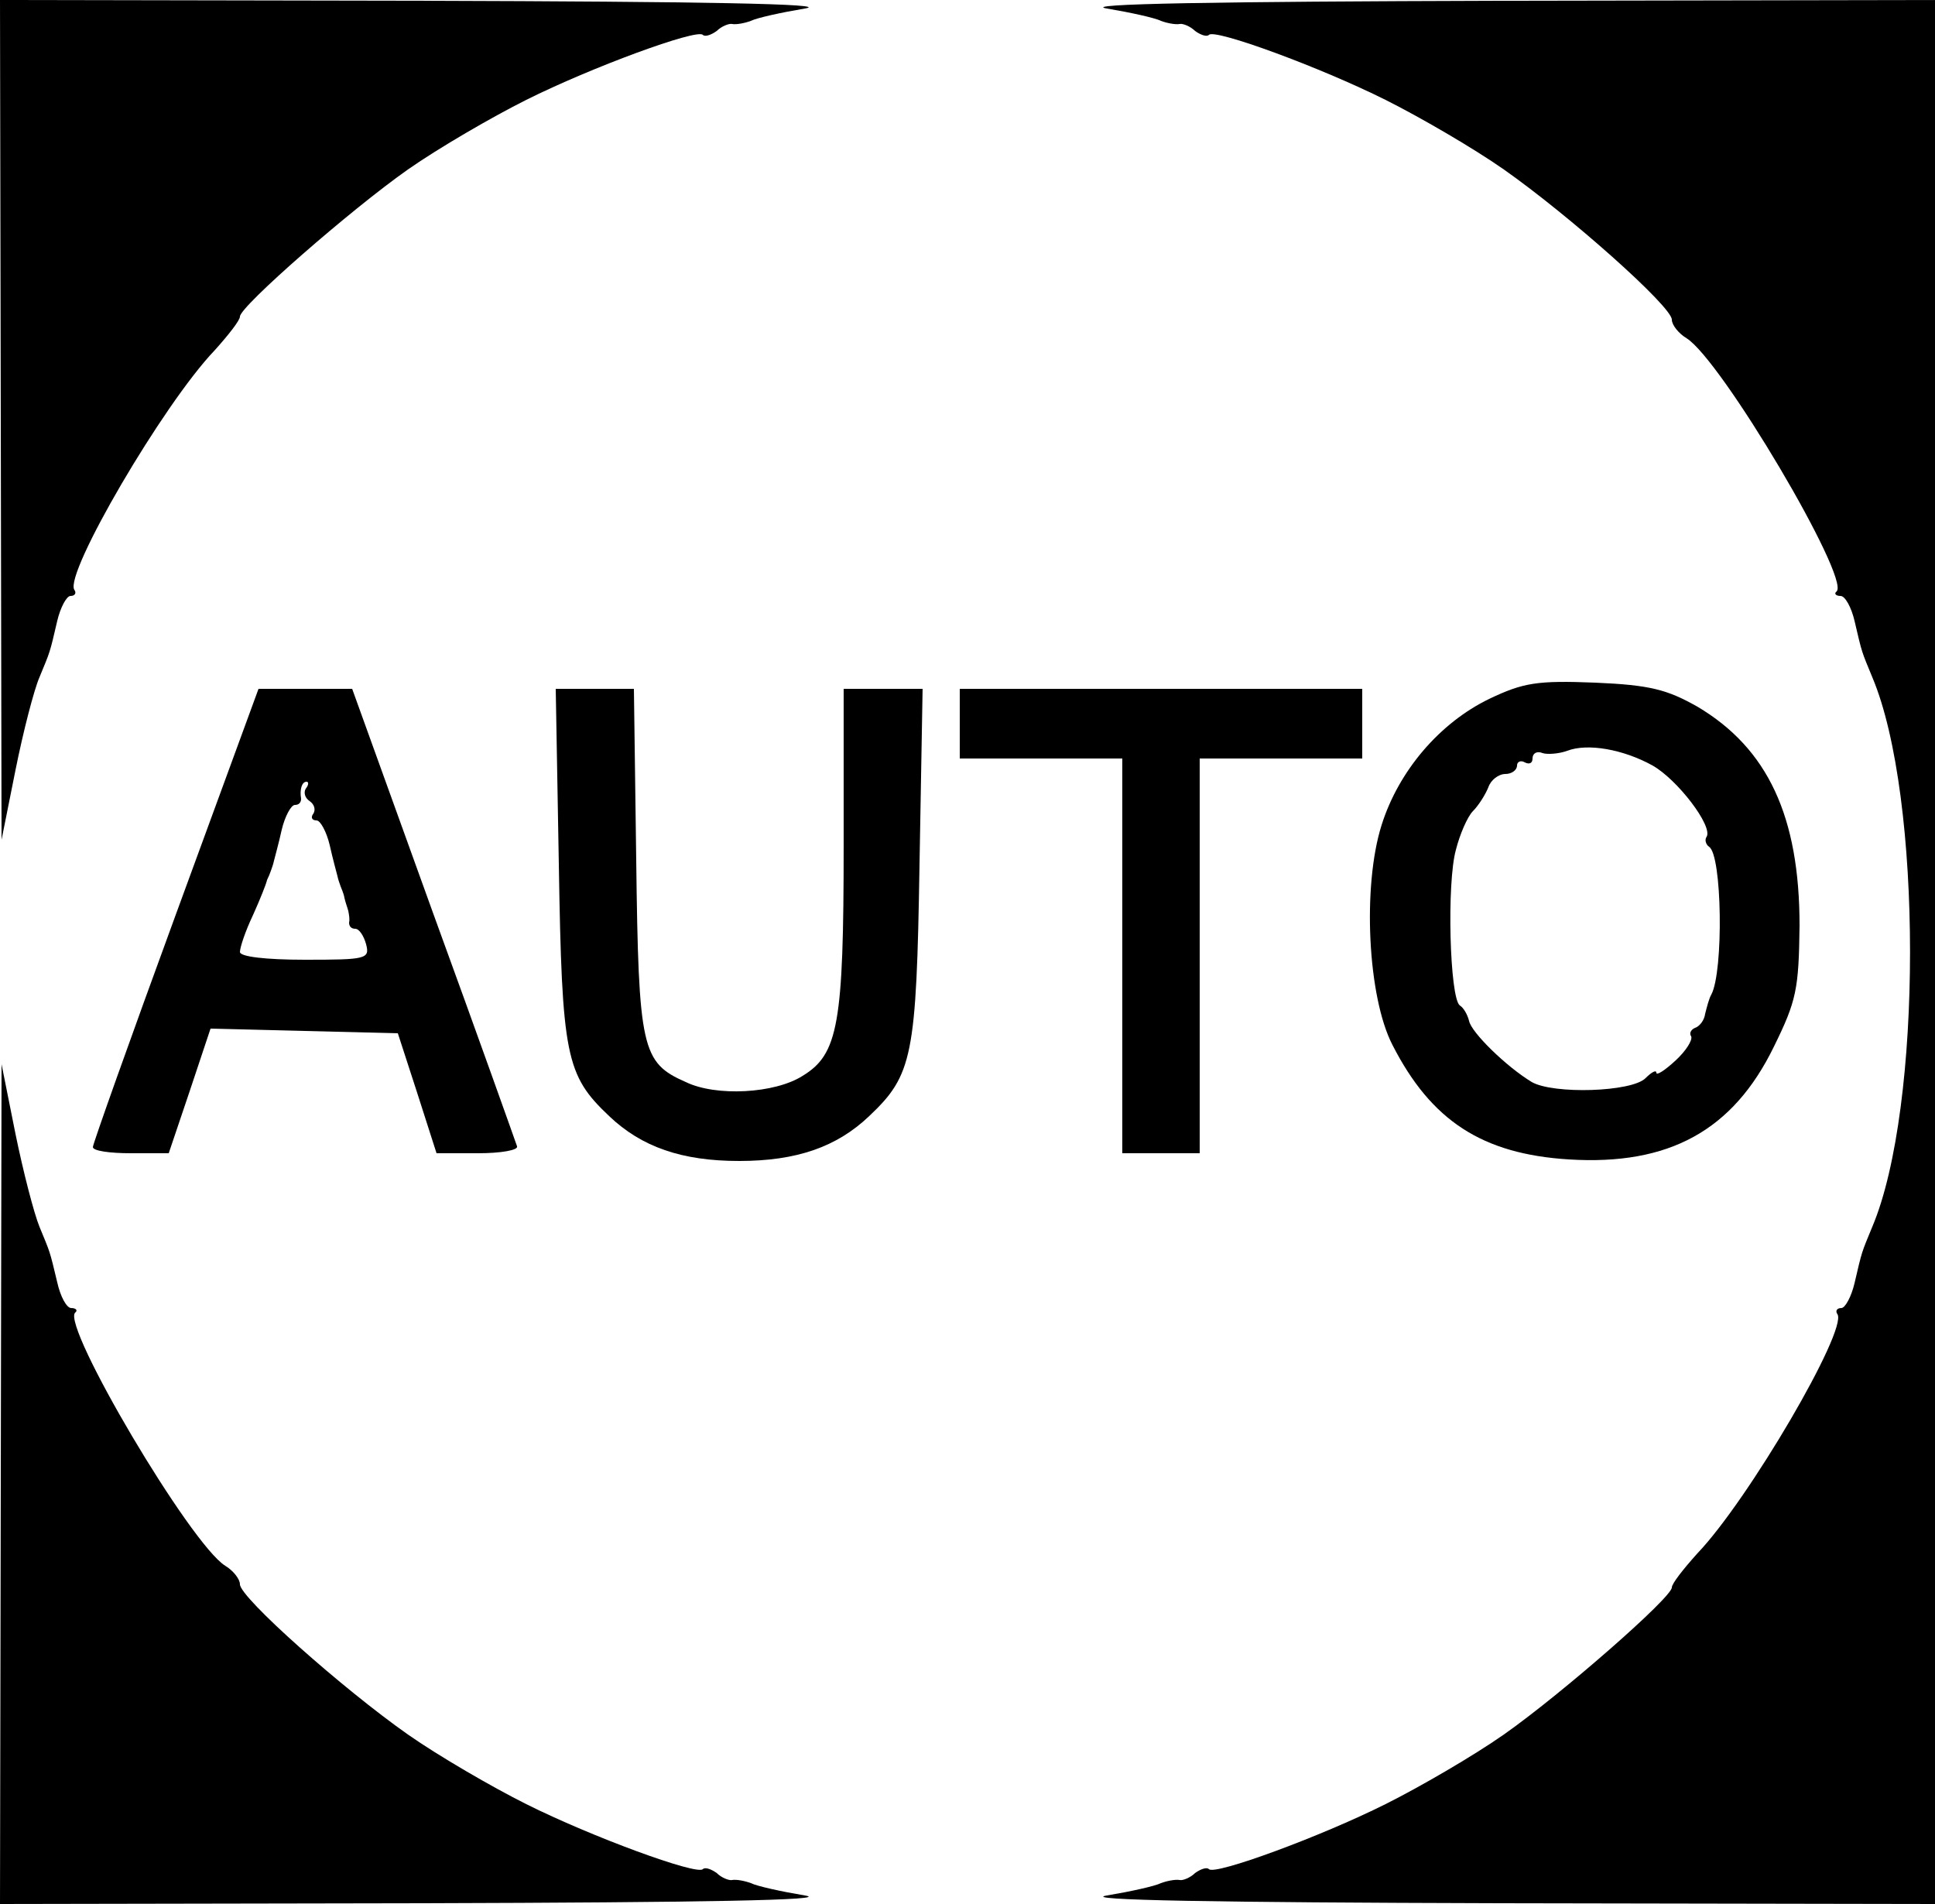
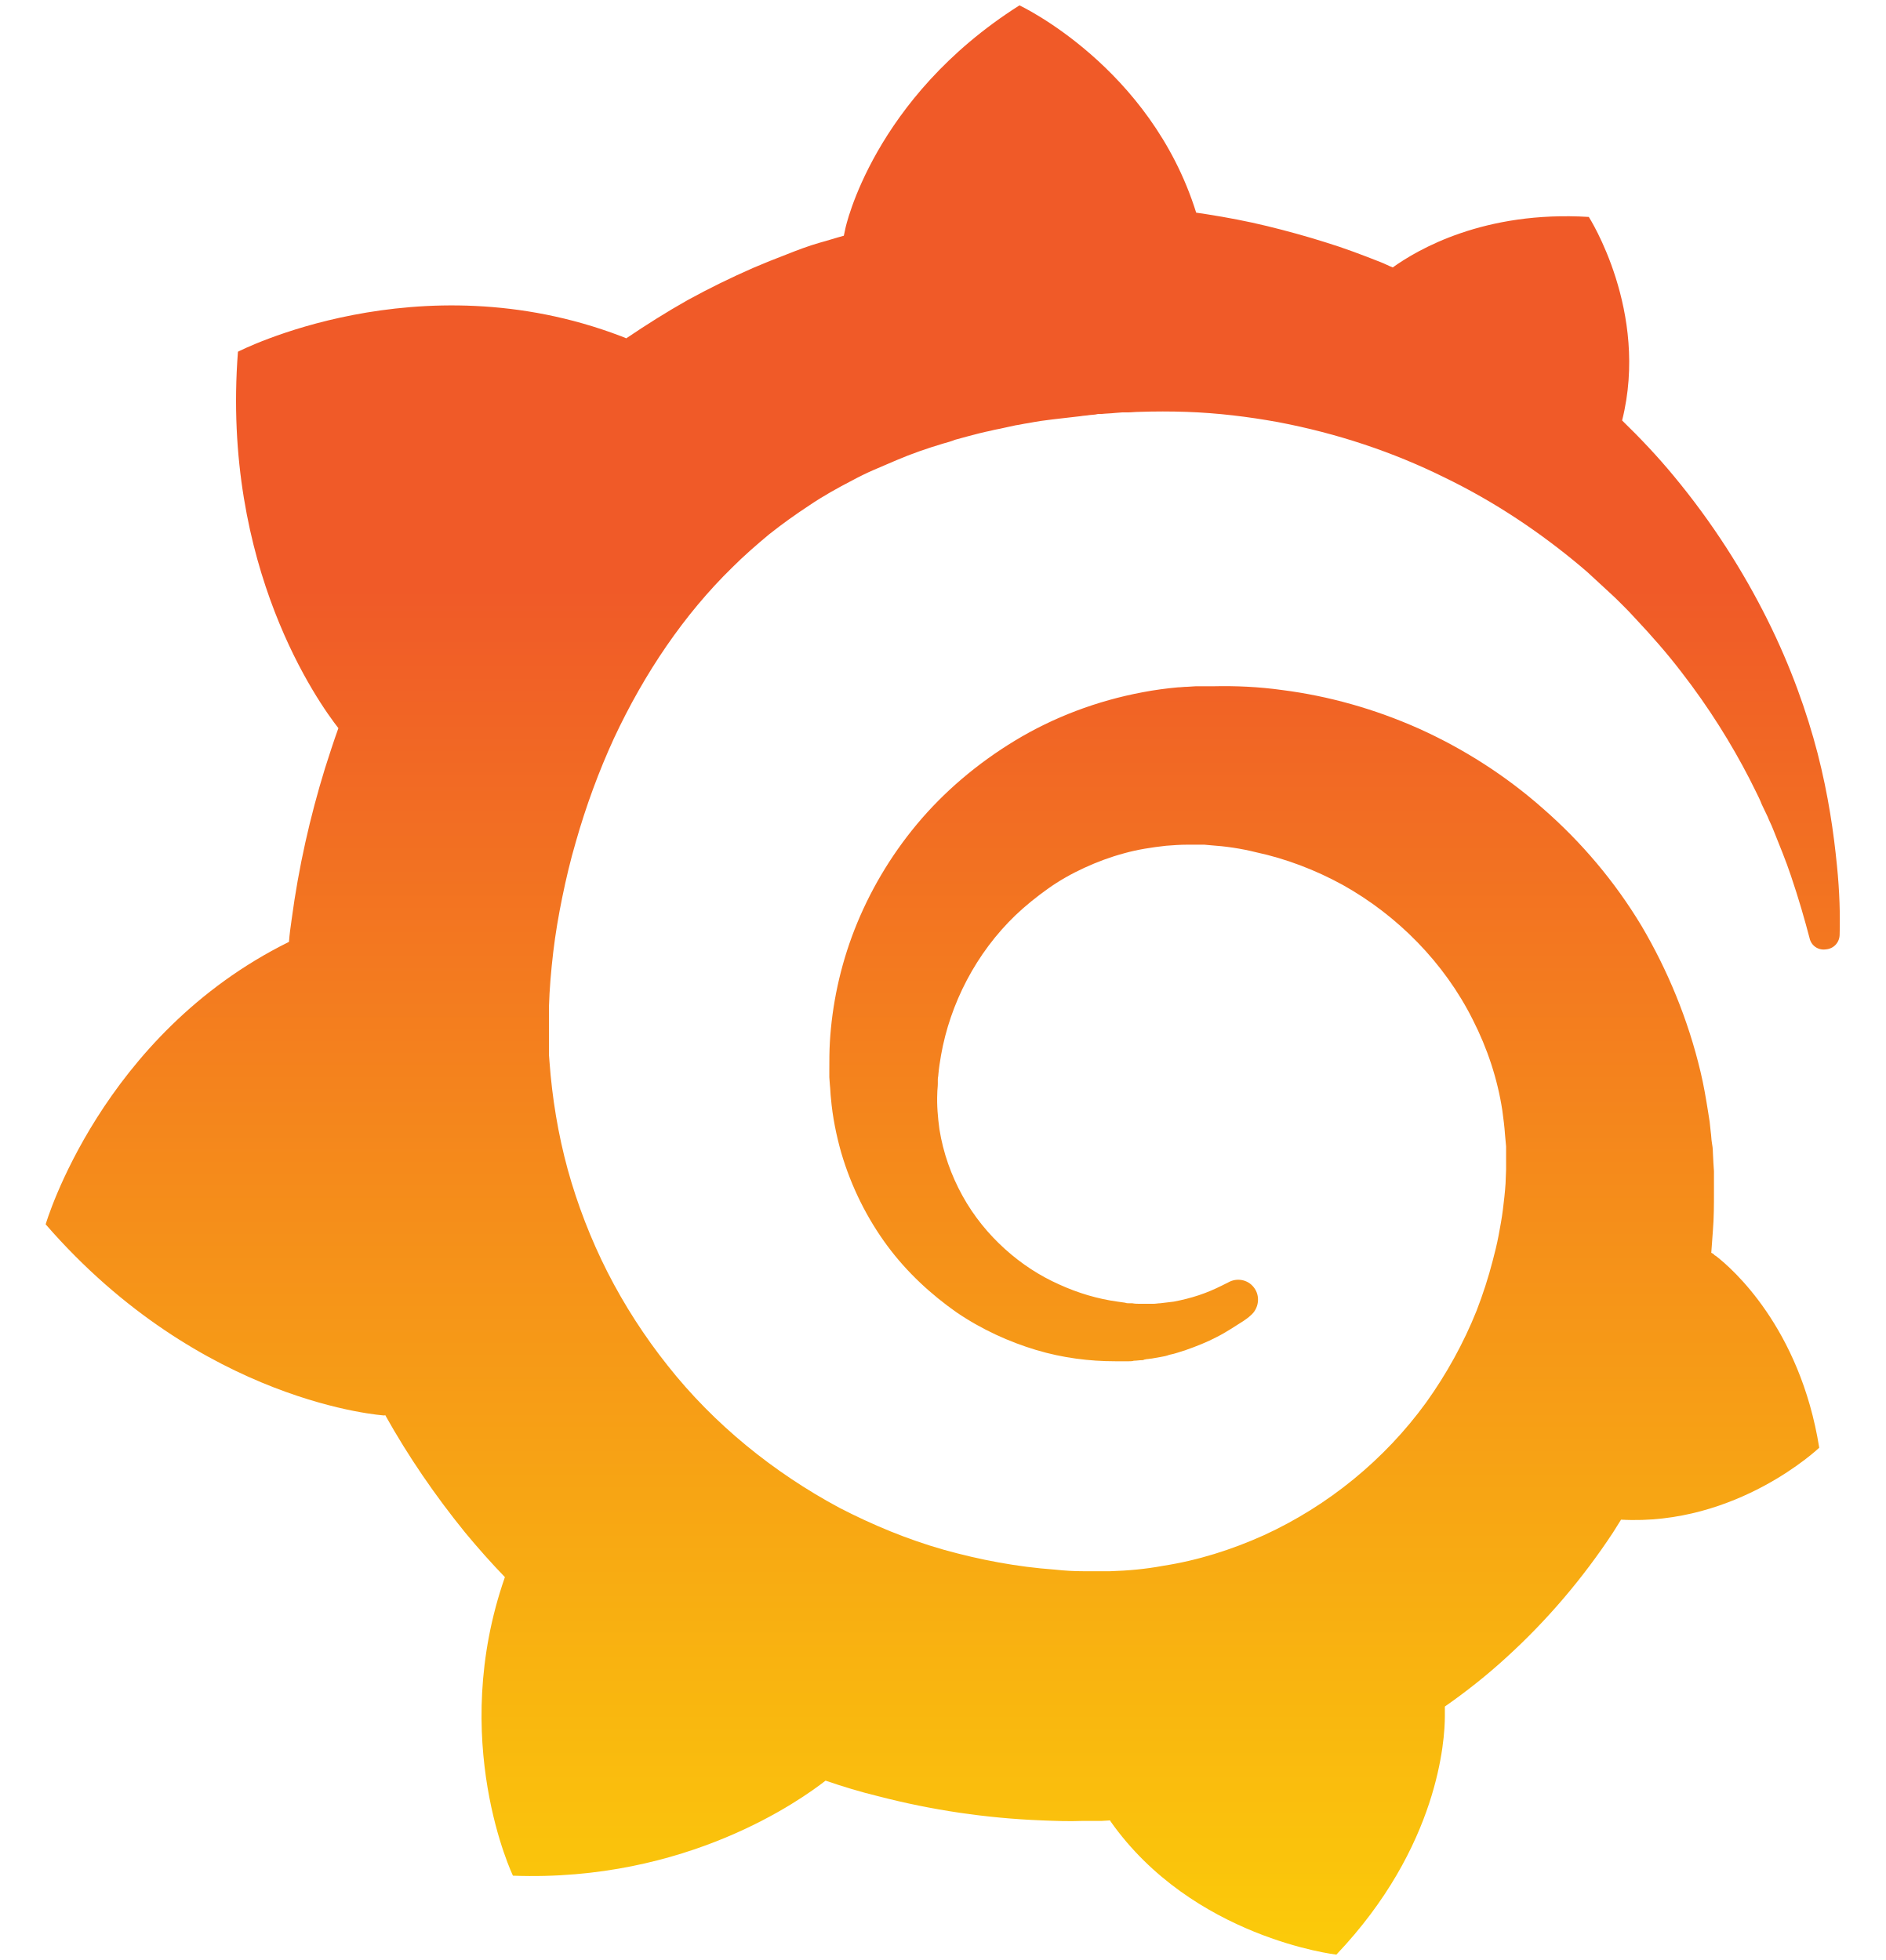
- <svg xmlns="http://www.w3.org/2000/svg" version="1.0" width="250pt" height="246pt" viewBox="0 0 250 246" preserveAspectRatio="xMidYMid meet">
-   <g transform="translate(0,246) scale(0.1,-0.1)" fill="#000000" stroke="none">
-     <path d="M1 1918 l1 -543 18 90 c10 50 24 104 31 120 14 34 13 30 23 73 4 17 12 32 17 32 6 0 8 4 5 8 -13 21 115 240 181 309 18 20 33 39 33 44 0 13 143 138 217 190 40 28 109 68 153 90 84 42 220 92 228 84 3 -3 11 0 18 5 6 6 16 10 20 9 5 -1 16 1 24 4 8 4 40 11 70 16 36 6 -133 9 -492 10 l-548 1 1 -542z" />
-     <path d="M1430 2449 c30 -5 62 -12 70 -16 8 -3 19 -5 24 -4 4 1 14 -3 20 -9 7 -5 15 -8 18 -5 8 8 144 -42 228 -84 44 -22 113 -62 153 -90 84 -59 217 -177 217 -194 0 -7 9 -18 19 -24 45 -28 211 -309 194 -327 -4 -3 -1 -6 5 -6 6 0 14 -15 18 -32 10 -43 9 -39 23 -73 65 -154 65 -556 0 -710 -14 -34 -13 -30 -23 -73 -4 -17 -12 -32 -17 -32 -6 0 -8 -4 -5 -8 13 -21 -115 -240 -181 -309 -18 -20 -33 -39 -33 -44 0 -13 -143 -138 -217 -190 -40 -28 -109 -68 -153 -90 -84 -42 -220 -92 -228 -84 -3 3 -11 0 -18 -5 -6 -6 -16 -10 -20 -9 -5 1 -16 -1 -24 -4 -8 -4 -40 -11 -70 -16 -36 -6 139 -9 508 -10 l562 -1 0 1230 0 1230 -562 -1 c-369 -1 -544 -4 -508 -10z" />
-     <path d="M1924 1557 c-64 -31 -117 -93 -139 -163 -25 -79 -18 -222 14 -284 50 -98 116 -141 228 -148 129 -8 212 37 265 146 29 59 32 74 33 156 0 141 -41 229 -132 283 -39 22 -61 28 -132 31 -75 3 -93 0 -137 -21z m211 -86 c32 -18 78 -78 70 -92 -3 -4 -1 -10 3 -13 17 -10 19 -161 3 -191 -3 -5 -6 -17 -8 -25 -1 -8 -7 -16 -13 -18 -5 -2 -8 -7 -5 -11 2 -5 -7 -19 -20 -31 -14 -13 -25 -20 -25 -16 0 4 -6 1 -14 -7 -18 -18 -119 -21 -147 -5 -33 20 -78 64 -81 79 -2 8 -7 17 -12 20 -13 10 -17 158 -5 201 5 20 15 43 22 50 7 7 16 21 20 31 3 9 13 17 22 17 8 0 15 5 15 11 0 5 5 7 10 4 6 -3 10 -1 10 5 0 7 6 10 13 7 6 -2 21 -1 32 3 26 10 72 2 110 -19z" />
-     <path d="M227 1278 c-59 -161 -107 -296 -107 -300 0 -5 22 -8 49 -8 l49 0 27 80 27 81 121 -3 121 -3 25 -77 25 -78 54 0 c29 0 52 4 50 9 -2 6 -50 141 -108 300 l-105 291 -61 0 -60 0 -107 -292z m168 163 c-3 -5 -1 -12 5 -16 6 -4 8 -11 5 -16 -4 -5 -2 -9 4 -9 5 0 13 -15 17 -32 4 -18 9 -36 10 -40 1 -5 3 -10 4 -13 1 -3 4 -9 5 -15 1 -5 4 -13 5 -17 1 -5 2 -11 1 -15 0 -5 3 -8 8 -8 5 0 11 -9 14 -20 5 -19 0 -20 -79 -20 -51 0 -84 4 -84 10 0 6 7 27 17 48 9 20 17 40 18 45 2 4 4 9 5 12 1 3 3 8 4 13 1 4 6 22 10 40 4 17 12 32 17 32 5 0 8 3 8 8 -2 12 1 22 7 22 3 0 3 -4 -1 -9z" />
-     <path d="M722 1343 c4 -248 9 -272 65 -325 42 -40 94 -58 168 -58 74 0 126 18 168 58 56 53 61 77 65 325 l4 227 -51 0 -51 0 0 -202 c0 -231 -7 -270 -53 -298 -36 -23 -112 -27 -151 -8 -57 25 -61 43 -64 286 l-3 222 -51 0 -50 0 4 -227z" />
-     <path d="M1240 1525 l0 -45 105 0 105 0 0 -255 0 -255 50 0 50 0 0 255 0 255 105 0 105 0 0 45 0 45 -260 0 -260 0 0 -45z" />
-     <path d="M1 543 l-1 -543 548 1 c359 1 528 4 492 10 -30 5 -62 12 -70 16 -8 3 -19 5 -24 4 -4 -1 -14 3 -20 9 -7 5 -15 8 -18 5 -8 -8 -144 42 -228 84 -44 22 -113 62 -153 90 -84 59 -217 177 -217 194 0 7 -9 18 -19 24 -45 28 -211 309 -194 327 4 3 1 6 -5 6 -6 0 -14 15 -18 33 -10 42 -9 38 -23 72 -7 17 -21 71 -31 120 l-18 90 -1 -542z" />
-   </g>
+ <svg xmlns="http://www.w3.org/2000/svg" version="1.1" id="Layer_1" x="0px" y="0px" width="351px" height="365px" viewBox="0 0 351 365" style="enable-background:new 0 0 351 365;" xml:space="preserve">
+   <style type="text/css">
+ 	.st0{fill:url(#SVGID_1_);}
+ </style>
+   <g id="Layer_1_1_">
+ </g>
+   <linearGradient id="SVGID_1_" gradientUnits="userSpaceOnUse" x1="175.5" y1="30%" x2="175.5" y2="99%">
+     <stop offset="0" style="stop-color:#F05A28" />
+     <stop offset="1" style="stop-color:#FBCA0A" />
+   </linearGradient>
+   <path class="st0" d="M342,161.2c-0.6-6.1-1.6-13.1-3.6-20.9c-2-7.7-5-16.2-9.4-25c-4.4-8.8-10.1-17.9-17.5-26.8  c-2.9-3.5-6.1-6.9-9.5-10.2c5.1-20.3-6.2-37.9-6.2-37.9c-19.5-1.2-31.9,6.1-36.5,9.4c-0.8-0.3-1.5-0.7-2.3-1  c-3.3-1.3-6.7-2.6-10.3-3.7c-3.5-1.1-7.1-2.1-10.8-3c-3.7-0.9-7.4-1.6-11.2-2.2c-0.7-0.1-1.3-0.2-2-0.3  c-8.5-27.2-32.9-38.6-32.9-38.6c-27.3,17.3-32.4,41.5-32.4,41.5s-0.1,0.5-0.3,1.4c-1.5,0.4-3,0.9-4.5,1.3c-2.1,0.6-4.2,1.4-6.2,2.2  c-2.1,0.8-4.1,1.6-6.2,2.5c-4.1,1.8-8.2,3.8-12.2,6c-3.9,2.2-7.7,4.6-11.4,7.1c-0.5-0.2-1-0.4-1-0.4c-37.8-14.4-71.3,2.9-71.3,2.9  c-3.1,40.2,15.1,65.5,18.7,70.1c-0.9,2.5-1.7,5-2.5,7.5c-2.8,9.1-4.9,18.4-6.2,28.1c-0.2,1.4-0.4,2.8-0.5,4.2  C18.8,192.7,8.5,228,8.5,228c29.1,33.5,63.1,35.6,63.1,35.6c0,0,0.1-0.1,0.1-0.1c4.3,7.7,9.3,15,14.9,21.9c2.4,2.9,4.8,5.6,7.4,8.3  c-10.6,30.4,1.5,55.6,1.5,55.6c32.4,1.2,53.7-14.2,58.2-17.7c3.2,1.1,6.5,2.1,9.8,2.9c10,2.6,20.2,4.1,30.4,4.5  c2.5,0.1,5.1,0.2,7.6,0.1l1.2,0l0.8,0l1.6,0l1.6-0.1l0,0.1c15.3,21.8,42.1,24.9,42.1,24.9c19.1-20.1,20.2-40.1,20.2-44.4l0,0  c0,0,0-0.1,0-0.3c0-0.4,0-0.6,0-0.6l0,0c0-0.3,0-0.6,0-0.9c4-2.8,7.8-5.8,11.4-9.1c7.6-6.9,14.3-14.8,19.9-23.3  c0.5-0.8,1-1.6,1.5-2.4c21.6,1.2,36.9-13.4,36.9-13.4c-3.6-22.5-16.4-33.5-19.1-35.6l0,0c0,0-0.1-0.1-0.3-0.2  c-0.2-0.1-0.2-0.2-0.2-0.2c0,0,0,0,0,0c-0.1-0.1-0.3-0.2-0.5-0.3c0.1-1.4,0.2-2.7,0.3-4.1c0.2-2.4,0.2-4.9,0.2-7.3l0-1.8l0-0.9  l0-0.5c0-0.6,0-0.4,0-0.6l-0.1-1.5l-0.1-2c0-0.7-0.1-1.3-0.2-1.9c-0.1-0.6-0.1-1.3-0.2-1.9l-0.2-1.9l-0.3-1.9  c-0.4-2.5-0.8-4.9-1.4-7.4c-2.3-9.7-6.1-18.9-11-27.2c-5-8.3-11.2-15.6-18.3-21.8c-7-6.2-14.9-11.2-23.1-14.9  c-8.3-3.7-16.9-6.1-25.5-7.2c-4.3-0.6-8.6-0.8-12.9-0.7l-1.6,0l-0.4,0c-0.1,0-0.6,0-0.5,0l-0.7,0l-1.6,0.1c-0.6,0-1.2,0.1-1.7,0.1  c-2.2,0.2-4.4,0.5-6.5,0.9c-8.6,1.6-16.7,4.7-23.8,9c-7.1,4.3-13.3,9.6-18.3,15.6c-5,6-8.9,12.7-11.6,19.6c-2.7,6.9-4.2,14.1-4.6,21  c-0.1,1.7-0.1,3.5-0.1,5.2c0,0.4,0,0.9,0,1.3l0.1,1.4c0.1,0.8,0.1,1.7,0.2,2.5c0.3,3.5,1,6.9,1.9,10.1c1.9,6.5,4.9,12.4,8.6,17.4  c3.7,5,8.2,9.1,12.9,12.4c4.7,3.2,9.8,5.5,14.8,7c5,1.5,10,2.1,14.7,2.1c0.6,0,1.2,0,1.7,0c0.3,0,0.6,0,0.9,0c0.3,0,0.6,0,0.9-0.1  c0.5,0,1-0.1,1.5-0.1c0.1,0,0.3,0,0.4-0.1l0.5-0.1c0.3,0,0.6-0.1,0.9-0.1c0.6-0.1,1.1-0.2,1.7-0.3c0.6-0.1,1.1-0.2,1.6-0.4  c1.1-0.2,2.1-0.6,3.1-0.9c2-0.7,4-1.5,5.7-2.4c1.8-0.9,3.4-2,5-3c0.4-0.3,0.9-0.6,1.3-1c1.6-1.3,1.9-3.7,0.6-5.3  c-1.1-1.4-3.1-1.8-4.7-0.9c-0.4,0.2-0.8,0.4-1.2,0.6c-1.4,0.7-2.8,1.3-4.3,1.8c-1.5,0.5-3.1,0.9-4.7,1.2c-0.8,0.1-1.6,0.2-2.5,0.3  c-0.4,0-0.8,0.1-1.3,0.1c-0.4,0-0.9,0-1.2,0c-0.4,0-0.8,0-1.2,0c-0.5,0-1,0-1.5-0.1c0,0-0.3,0-0.1,0l-0.2,0l-0.3,0  c-0.2,0-0.5,0-0.7-0.1c-0.5-0.1-0.9-0.1-1.4-0.2c-3.7-0.5-7.4-1.6-10.9-3.2c-3.6-1.6-7-3.8-10.1-6.6c-3.1-2.8-5.8-6.1-7.9-9.9  c-2.1-3.8-3.6-8-4.3-12.4c-0.3-2.2-0.5-4.5-0.4-6.7c0-0.6,0.1-1.2,0.1-1.8c0,0.2,0-0.1,0-0.1l0-0.2l0-0.5c0-0.3,0.1-0.6,0.1-0.9  c0.1-1.2,0.3-2.4,0.5-3.6c1.7-9.6,6.5-19,13.9-26.1c1.9-1.8,3.9-3.4,6-4.9c2.1-1.5,4.4-2.8,6.8-3.9c2.4-1.1,4.8-2,7.4-2.7  c2.5-0.7,5.1-1.1,7.8-1.4c1.3-0.1,2.6-0.2,4-0.2c0.4,0,0.6,0,0.9,0l1.1,0l0.7,0c0.3,0,0,0,0.1,0l0.3,0l1.1,0.1  c2.9,0.2,5.7,0.6,8.5,1.3c5.6,1.2,11.1,3.3,16.2,6.1c10.2,5.7,18.9,14.5,24.2,25.1c2.7,5.3,4.6,11,5.5,16.9c0.2,1.5,0.4,3,0.5,4.5  l0.1,1.1l0.1,1.1c0,0.4,0,0.8,0,1.1c0,0.4,0,0.8,0,1.1l0,1l0,1.1c0,0.7-0.1,1.9-0.1,2.6c-0.1,1.6-0.3,3.3-0.5,4.9  c-0.2,1.6-0.5,3.2-0.8,4.8c-0.3,1.6-0.7,3.2-1.1,4.7c-0.8,3.1-1.8,6.2-3,9.3c-2.4,6-5.6,11.8-9.4,17.1  c-7.7,10.6-18.2,19.2-30.2,24.7c-6,2.7-12.3,4.7-18.8,5.7c-3.2,0.6-6.5,0.9-9.8,1l-0.6,0l-0.5,0l-1.1,0l-1.6,0l-0.8,0  c0.4,0-0.1,0-0.1,0l-0.3,0c-1.8,0-3.5-0.1-5.3-0.3c-7-0.5-13.9-1.8-20.7-3.7c-6.7-1.9-13.2-4.6-19.4-7.8  c-12.3-6.6-23.4-15.6-32-26.5c-4.3-5.4-8.1-11.3-11.2-17.4c-3.1-6.1-5.6-12.6-7.4-19.1c-1.8-6.6-2.9-13.3-3.4-20.1l-0.1-1.3l0-0.3  l0-0.3l0-0.6l0-1.1l0-0.3l0-0.4l0-0.8l0-1.6l0-0.3c0,0,0,0.1,0-0.1l0-0.6c0-0.8,0-1.7,0-2.5c0.1-3.3,0.4-6.8,0.8-10.2  c0.4-3.4,1-6.9,1.7-10.3c0.7-3.4,1.5-6.8,2.5-10.2c1.9-6.7,4.3-13.2,7.1-19.3c5.7-12.2,13.1-23.1,22-31.8c2.2-2.2,4.5-4.2,6.9-6.2  c2.4-1.9,4.9-3.7,7.5-5.4c2.5-1.7,5.2-3.2,7.9-4.6c1.3-0.7,2.7-1.4,4.1-2c0.7-0.3,1.4-0.6,2.1-0.9c0.7-0.3,1.4-0.6,2.1-0.9  c2.8-1.2,5.7-2.2,8.7-3.1c0.7-0.2,1.5-0.4,2.2-0.7c0.7-0.2,1.5-0.4,2.2-0.6c1.5-0.4,3-0.8,4.5-1.1c0.7-0.2,1.5-0.3,2.3-0.5  c0.8-0.2,1.5-0.3,2.3-0.5c0.8-0.1,1.5-0.3,2.3-0.4l1.1-0.2l1.2-0.2c0.8-0.1,1.5-0.2,2.3-0.3c0.9-0.1,1.7-0.2,2.6-0.3  c0.7-0.1,1.9-0.2,2.6-0.3c0.5-0.1,1.1-0.1,1.6-0.2l1.1-0.1l0.5-0.1l0.6,0c0.9-0.1,1.7-0.1,2.6-0.2l1.3-0.1c0,0,0.5,0,0.1,0l0.3,0  l0.6,0c0.7,0,1.5-0.1,2.2-0.1c2.9-0.1,5.9-0.1,8.8,0c5.8,0.2,11.5,0.9,17,1.9c11.1,2.1,21.5,5.6,31,10.3  c9.5,4.6,17.9,10.3,25.3,16.5c0.5,0.4,0.9,0.8,1.4,1.2c0.4,0.4,0.9,0.8,1.3,1.2c0.9,0.8,1.7,1.6,2.6,2.4c0.9,0.8,1.7,1.6,2.5,2.4  c0.8,0.8,1.6,1.6,2.4,2.5c3.1,3.3,6,6.6,8.6,10c5.2,6.7,9.4,13.5,12.7,19.9c0.2,0.4,0.4,0.8,0.6,1.2c0.2,0.4,0.4,0.8,0.6,1.2  c0.4,0.8,0.8,1.6,1.1,2.4c0.4,0.8,0.7,1.5,1.1,2.3c0.3,0.8,0.7,1.5,1,2.3c1.2,3,2.4,5.9,3.3,8.6c1.5,4.4,2.6,8.3,3.5,11.7  c0.3,1.4,1.6,2.3,3,2.1c1.5-0.1,2.6-1.3,2.6-2.8C342.6,170.4,342.5,166.1,342,161.2z" />
</svg>
